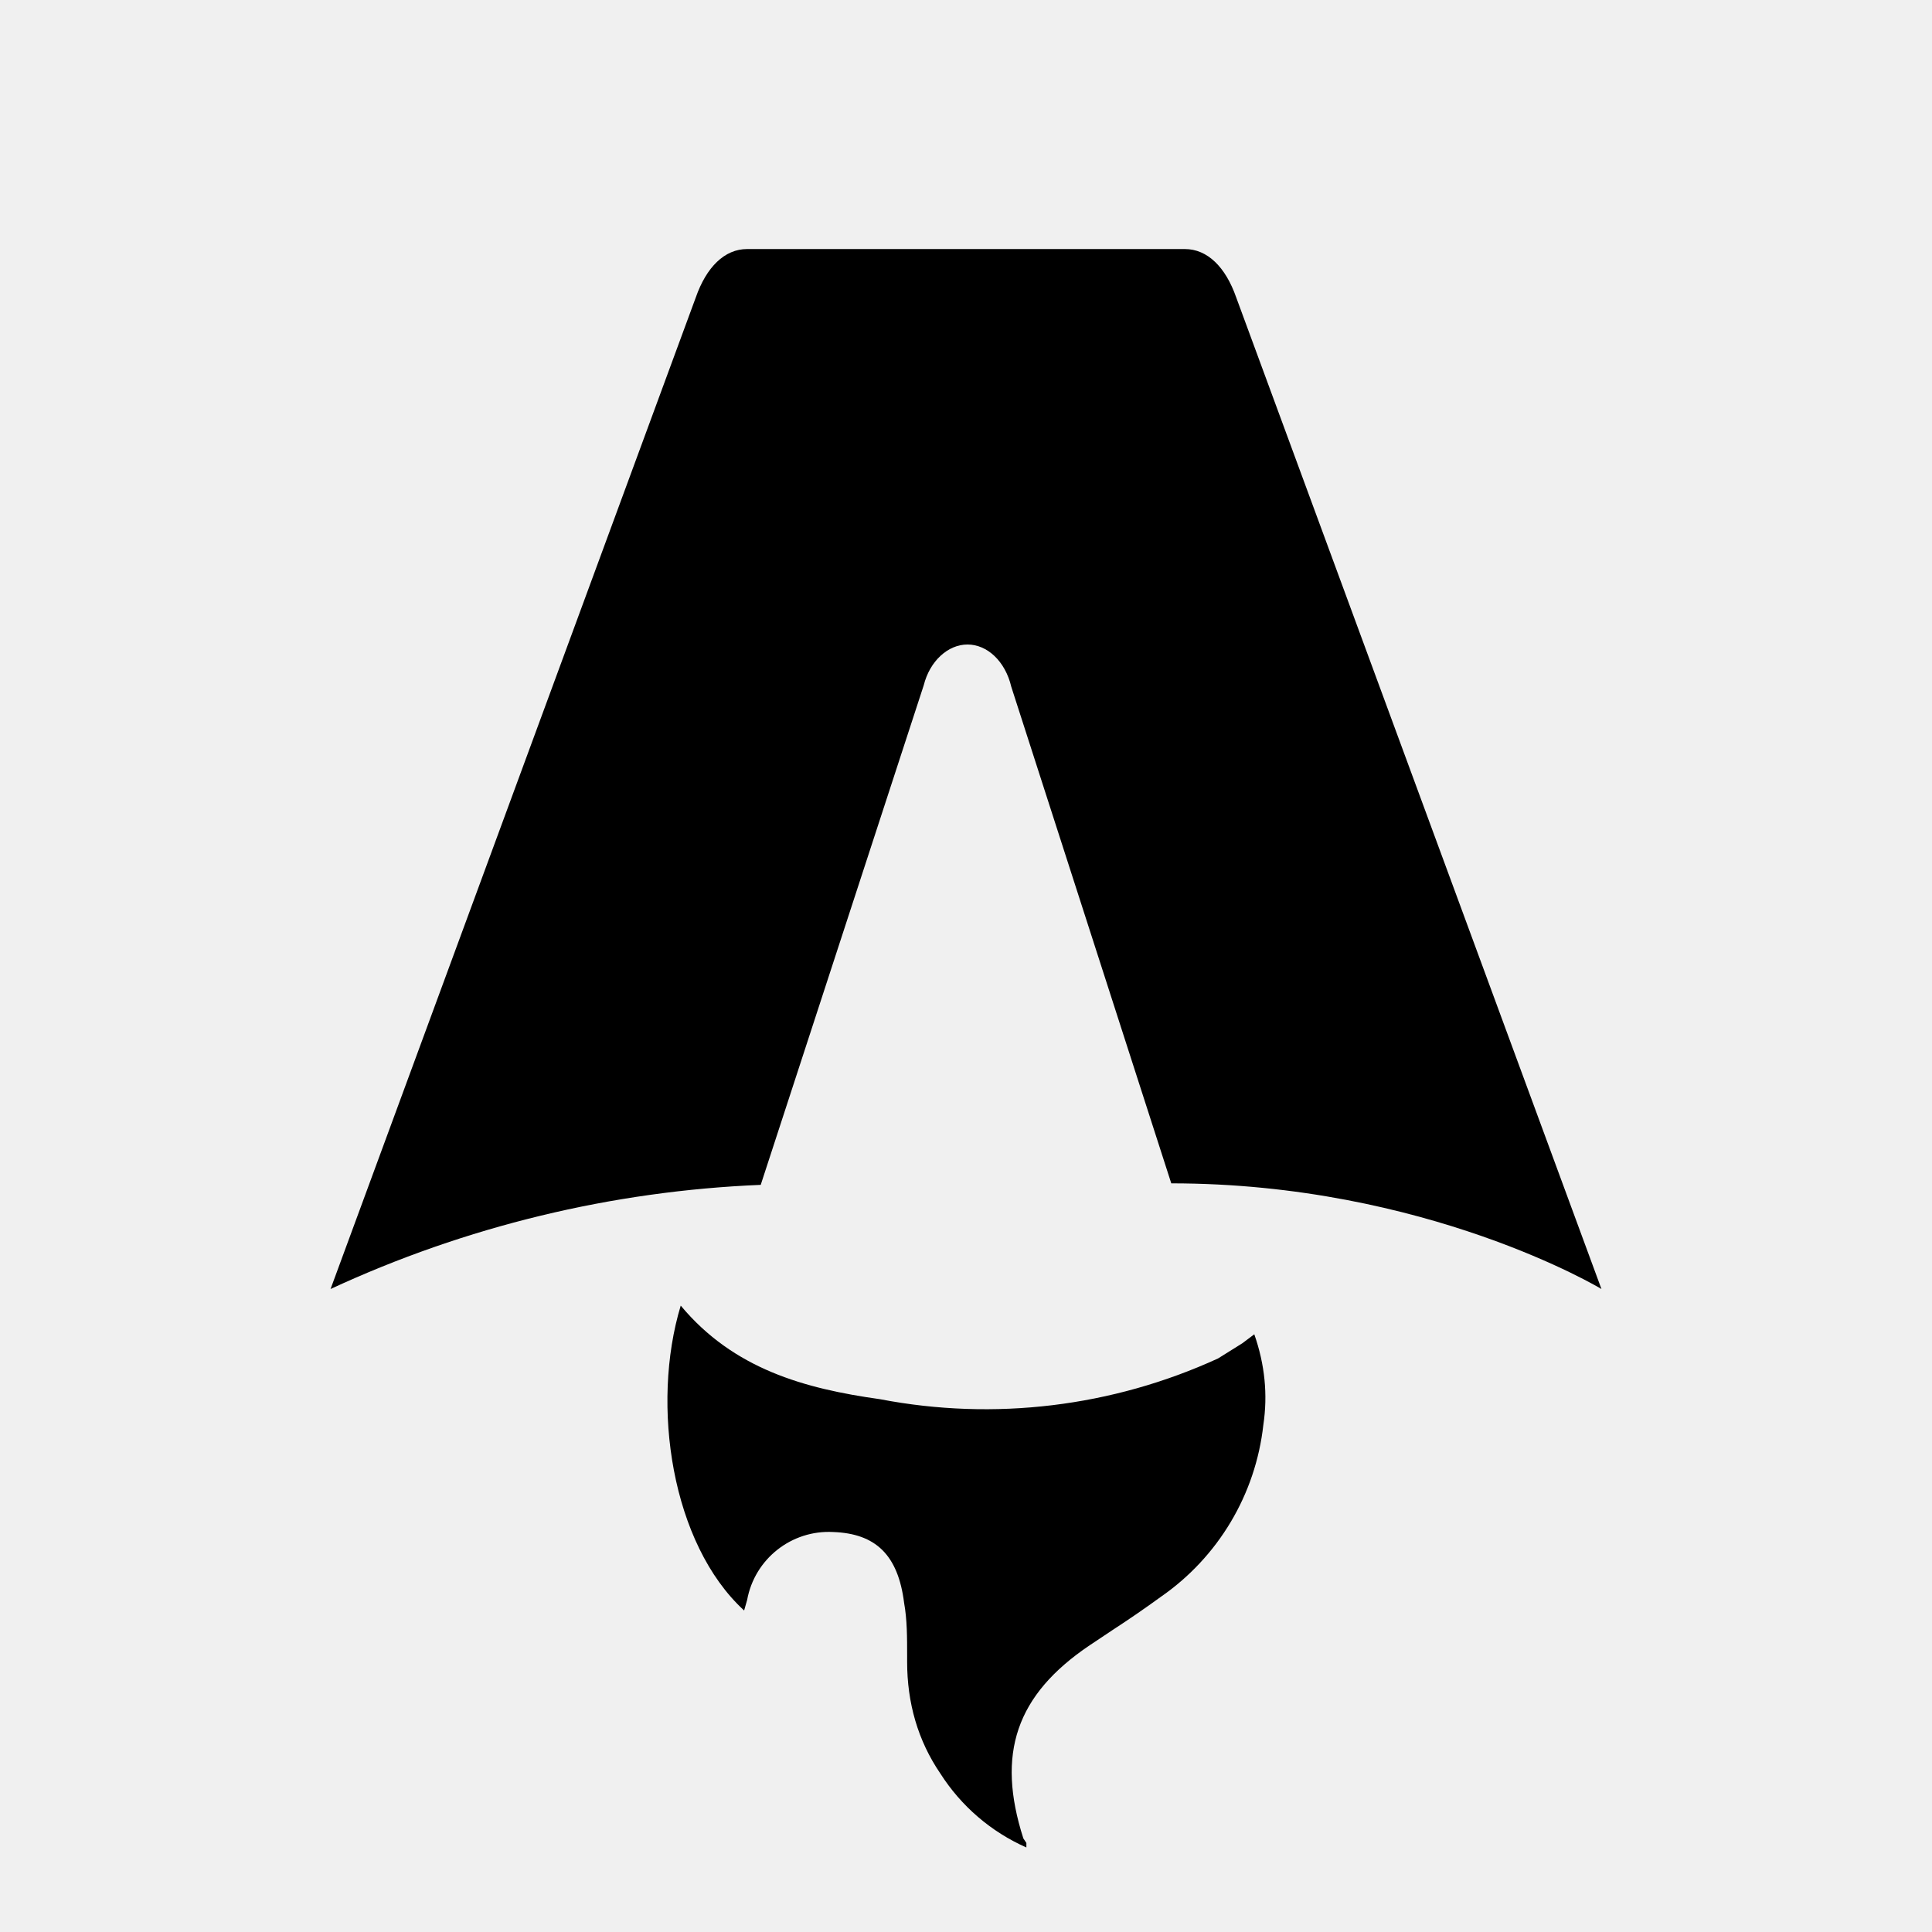
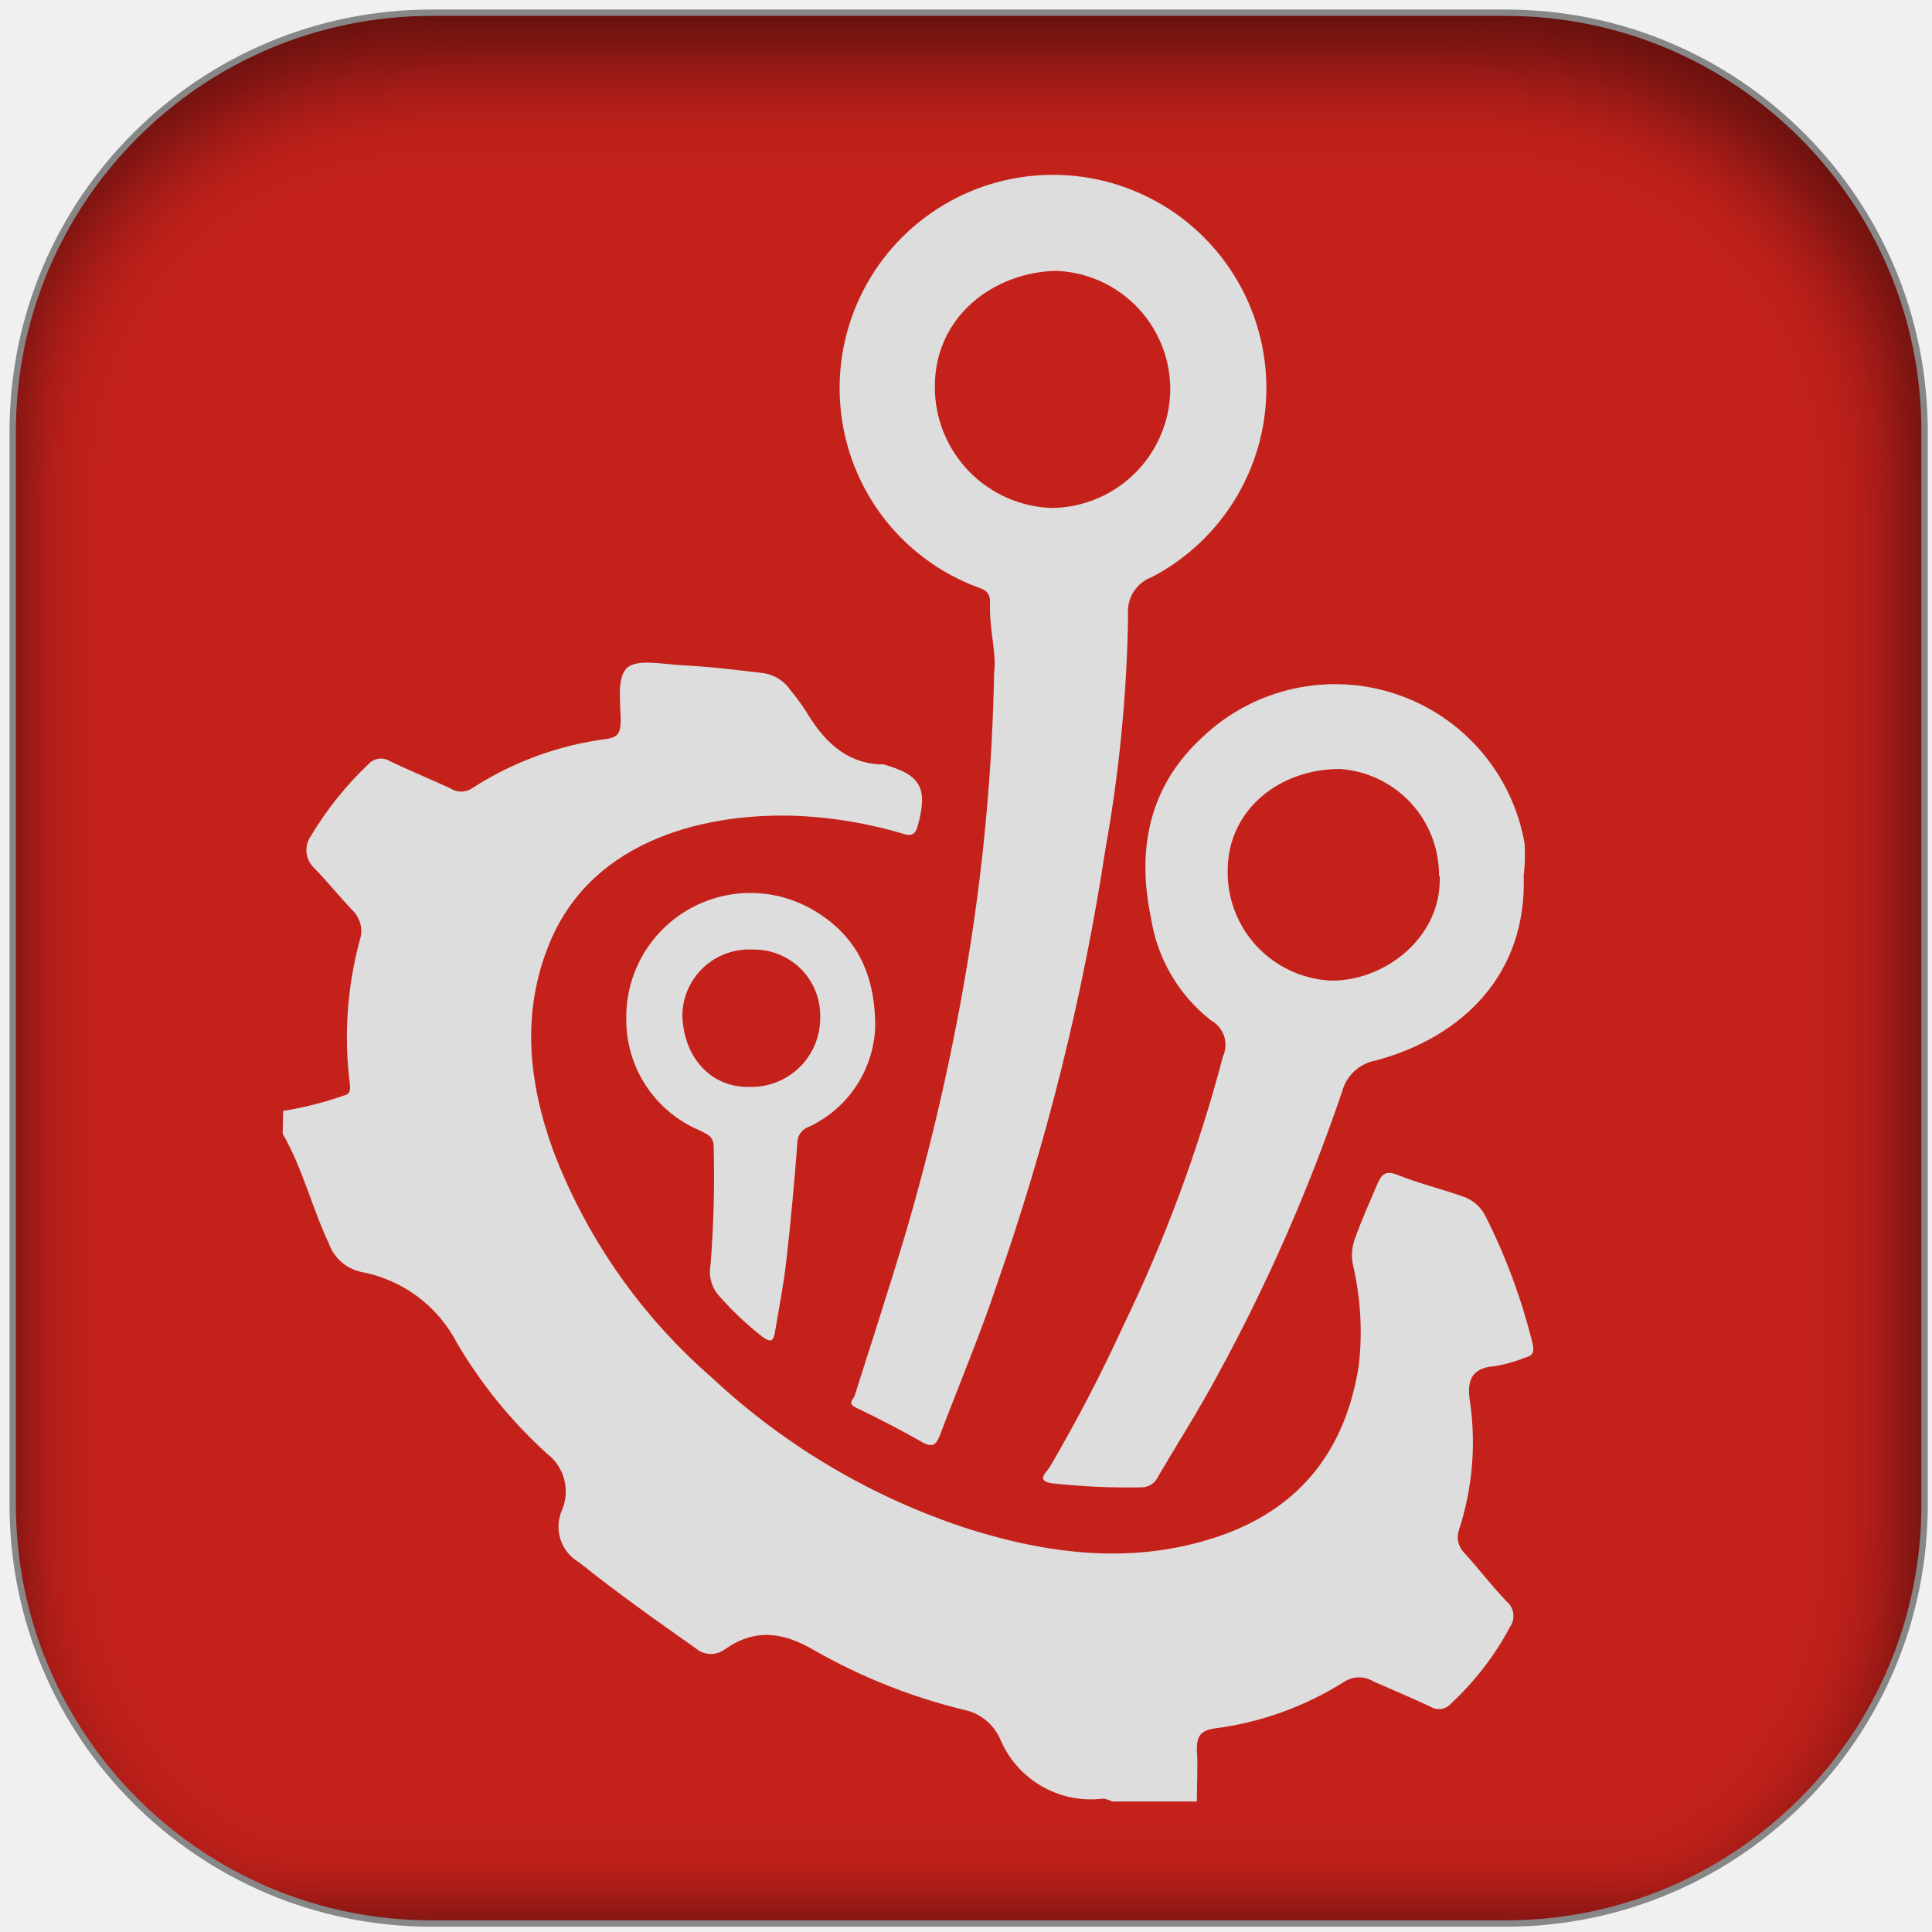
- <svg xmlns="http://www.w3.org/2000/svg" fill="none" viewBox="0 0 128 128">
-   <path d="M50.4 78.5a75.1 75.1 0 0 0-28.5 6.9l24.2-65.7c.7-2 1.9-3.2 3.4-3.2h29c1.5 0 2.7 1.2 3.4 3.2l24.2 65.7s-11.6-7-28.5-7L67 45.5c-.4-1.7-1.6-2.8-2.9-2.8-1.3 0-2.5 1.1-2.9 2.7L50.4 78.5Zm-1.1 28.2Zm-4.2-20.2c-2 6.6-.6 15.8 4.2 20.2a17.5 17.5 0 0 1 .2-.7 5.5 5.5 0 0 1 5.7-4.5c2.8.1 4.3 1.5 4.7 4.7.2 1.1.2 2.3.2 3.5v.4c0 2.7.7 5.2 2.2 7.4a13 13 0 0 0 5.7 4.9v-.3l-.2-.3c-1.8-5.6-.5-9.5 4.4-12.8l1.5-1a73 73 0 0 0 3.2-2.2 16 16 0 0 0 6.8-11.4c.3-2 .1-4-.6-6l-.8.6-1.6 1a37 37 0 0 1-22.4 2.7c-5-.7-9.7-2-13.2-6.2Z" />
-   <style>
-         path { fill: #000; }
-         @media (prefers-color-scheme: dark) {
-             path { fill: #FFF; }
-         }
-     </style>
+ <svg xmlns="http://www.w3.org/2000/svg" width="152" height="152" viewBox="0 0 152 152" fill="none">
+   <g filter="url(#filter0_i_470_17)">
+     <path d="M118.451 1H33.964C15.758 1 1 15.75 1 33.946V118.388C1 136.584 15.758 151.334 33.964 151.334H118.451C136.657 151.334 151.415 136.584 151.415 118.388V33.946C151.415 15.75 136.657 1 118.451 1Z" fill="#C5211B" />
+   </g>
+   <path d="M118.451 1H33.964C15.758 1 1 15.75 1 33.946V118.388C1 136.584 15.758 151.334 33.964 151.334H118.451C136.657 151.334 151.415 136.584 151.415 118.388V33.946C151.415 15.75 136.657 1 118.451 1Z" stroke="#878787" stroke-width="0.5" stroke-miterlimit="10" />
+   <path d="M22.279 87.4C23.892 87.141 25.479 86.74 27.022 86.201C27.595 86.068 27.555 85.735 27.528 85.309C27.045 81.522 27.308 77.677 28.301 73.99C28.444 73.572 28.462 73.122 28.353 72.694C28.244 72.266 28.013 71.879 27.688 71.579C26.689 70.514 25.769 69.382 24.757 68.33C24.401 68.012 24.174 67.575 24.12 67.101C24.066 66.627 24.189 66.15 24.464 65.76C25.702 63.691 27.217 61.8 28.967 60.14C29.176 59.9 29.464 59.742 29.78 59.695C30.095 59.649 30.416 59.717 30.686 59.887C32.258 60.646 33.87 61.299 35.443 62.031C35.692 62.194 35.984 62.282 36.282 62.282C36.58 62.282 36.872 62.194 37.121 62.031C40.335 59.944 43.979 58.61 47.781 58.129C48.647 57.983 48.807 57.61 48.833 56.798C48.833 55.346 48.514 53.389 49.286 52.59C50.059 51.791 52.151 52.27 53.643 52.337C55.802 52.443 57.947 52.709 60.092 52.962C60.514 53.029 60.917 53.181 61.277 53.41C61.637 53.64 61.946 53.94 62.184 54.294C62.631 54.832 63.045 55.397 63.423 55.985C64.755 58.183 66.408 59.98 69.206 60.14C69.307 60.127 69.41 60.127 69.512 60.14C72.497 60.979 73.03 62.031 72.177 65.067C71.91 65.986 71.258 65.64 70.845 65.534C68.301 64.793 65.682 64.346 63.037 64.202C55.895 63.856 46.688 65.867 43.251 74.163C40.985 79.623 41.572 85.149 43.53 90.543C46.147 97.401 50.412 103.511 55.948 108.334C61.761 113.782 68.71 117.875 76.294 120.319C82.863 122.37 89.538 123.116 96.16 120.772C102.369 118.561 105.873 114.007 106.899 107.455C107.209 104.785 107.051 102.081 106.433 99.465C106.305 98.783 106.365 98.079 106.606 97.427C107.126 95.989 107.752 94.578 108.365 93.153C108.658 92.487 108.951 92.034 109.911 92.42C111.563 93.086 113.308 93.512 114.987 94.098C115.396 94.219 115.775 94.424 116.101 94.699C116.427 94.974 116.692 95.313 116.879 95.696C118.489 98.893 119.732 102.261 120.583 105.737C120.756 106.55 120.477 106.669 119.904 106.843C119.165 107.137 118.396 107.351 117.612 107.482C115.693 107.602 115.4 108.72 115.653 110.278C116.141 113.66 115.845 117.11 114.787 120.359C114.679 120.666 114.66 120.997 114.73 121.315C114.801 121.633 114.959 121.924 115.187 122.157C116.346 123.422 117.399 124.82 118.558 126.019C118.834 126.257 119.013 126.588 119.059 126.949C119.106 127.31 119.018 127.676 118.811 127.976C117.611 130.238 116.039 132.282 114.161 134.022C113.967 134.25 113.697 134.401 113.402 134.447C113.106 134.494 112.803 134.433 112.549 134.275C111.07 133.583 109.551 132.944 108.059 132.291C107.719 132.078 107.327 131.966 106.926 131.966C106.525 131.966 106.133 132.078 105.793 132.291C102.674 134.267 99.158 135.531 95.494 135.993C94.428 136.18 94.162 136.606 94.162 137.671C94.255 139.003 94.162 140.334 94.162 141.733H87.5C87.279 141.617 87.04 141.541 86.793 141.506C85.1 141.72 83.384 141.368 81.912 140.505C80.44 139.643 79.294 138.319 78.652 136.739C78.387 136.172 77.992 135.675 77.499 135.289C77.006 134.903 76.429 134.637 75.814 134.515C71.718 133.516 67.781 131.951 64.116 129.867C61.624 128.389 59.413 128.096 57.041 129.748C56.706 130.007 56.291 130.142 55.867 130.127C55.444 130.112 55.039 129.95 54.722 129.668C51.618 127.484 48.514 125.286 45.556 122.916C44.861 122.515 44.341 121.871 44.095 121.108C43.849 120.345 43.894 119.519 44.223 118.788C44.543 118.024 44.6 117.175 44.386 116.375C44.171 115.575 43.697 114.868 43.037 114.367C40.248 111.838 37.858 108.901 35.949 105.657C35.2 104.208 34.128 102.95 32.816 101.981C31.504 101.011 29.987 100.355 28.381 100.064C27.805 99.932 27.273 99.656 26.832 99.262C26.392 98.869 26.059 98.371 25.863 97.814C24.53 94.977 23.811 91.914 22.238 89.198L22.279 87.4Z" fill="#DDDDDD" />
+   <path d="M78.213 52.896C78.426 51.458 77.8 49.42 77.893 47.369C77.893 46.397 77.24 46.344 76.694 46.118C74.149 45.127 71.886 43.527 70.104 41.458C68.322 39.389 67.076 36.915 66.474 34.252C65.779 31.196 65.954 28.007 66.98 25.045C68.005 22.083 69.84 19.468 72.277 17.495C74.713 15.522 77.654 14.271 80.765 13.883C83.877 13.495 87.035 13.985 89.882 15.299C92.729 16.612 95.151 18.697 96.873 21.315C98.596 23.934 99.55 26.983 99.628 30.116C99.706 33.249 98.904 36.341 97.314 39.042C95.724 41.743 93.409 43.945 90.631 45.398C90.028 45.617 89.517 46.031 89.176 46.574C88.836 47.117 88.687 47.758 88.752 48.395C88.662 54.545 88.069 60.678 86.98 66.732C85.21 78.379 82.359 89.837 78.466 100.956C77.133 104.951 75.455 108.947 73.936 112.942C73.709 113.541 73.443 113.954 72.603 113.488C70.88 112.511 69.126 111.597 67.34 110.744C66.634 110.411 67.141 110.118 67.234 109.825C68.499 105.83 69.832 101.742 71.058 97.667C73.315 90.094 75.069 82.38 76.307 74.576C77.442 67.402 78.079 60.158 78.213 52.896ZM92.07 30.817C92.12 28.371 91.207 26.003 89.527 24.225C87.847 22.446 85.535 21.399 83.089 21.308C78.213 21.415 73.536 24.864 73.549 30.43C73.541 32.902 74.496 35.28 76.213 37.06C77.929 38.84 80.271 39.882 82.743 39.965C85.18 39.942 87.513 38.976 89.252 37.27C90.991 35.564 92.001 33.251 92.07 30.817Z" fill="#DDDDDD" />
+   <path d="M119.877 68.903C120.13 76.64 115.094 81.58 108.259 83.431C107.628 83.542 107.042 83.829 106.57 84.261C106.098 84.693 105.759 85.251 105.594 85.868C102.964 93.615 99.665 101.119 95.734 108.294C94.308 110.957 92.669 113.514 91.137 116.124C91.029 116.388 90.844 116.614 90.607 116.773C90.37 116.932 90.09 117.017 89.805 117.017C87.451 117.063 85.096 116.957 82.756 116.697C81.424 116.511 82.397 115.765 82.583 115.432C84.69 111.837 86.616 108.139 88.353 104.352C91.657 97.549 94.29 90.439 96.214 83.125C96.447 82.619 96.479 82.043 96.304 81.514C96.128 80.984 95.758 80.542 95.268 80.275C92.727 78.282 91.04 75.397 90.551 72.205C89.405 66.745 90.431 61.818 94.628 57.97C96.615 56.09 99.073 54.783 101.743 54.189C104.413 53.594 107.195 53.734 109.791 54.593C112.388 55.453 114.704 56.999 116.491 59.069C118.279 61.138 119.472 63.653 119.944 66.346C120.002 67.198 119.979 68.054 119.877 68.903ZM113.215 68.903C113.23 66.771 112.43 64.715 110.979 63.153C109.528 61.591 107.535 60.642 105.407 60.5C100.691 60.5 96.6 63.669 96.587 68.49C96.549 70.699 97.372 72.837 98.88 74.451C100.389 76.066 102.467 77.032 104.674 77.146C108.778 77.239 113.468 73.857 113.268 68.889L113.215 68.903Z" fill="#DDDDDD" />
+   <path d="M68.859 80.741C68.806 82.414 68.29 84.039 67.368 85.435C66.446 86.832 65.154 87.945 63.636 88.652C63.36 88.744 63.123 88.925 62.959 89.165C62.795 89.406 62.715 89.693 62.73 89.983C62.49 93.073 62.211 96.162 61.851 99.305C61.638 101.169 61.264 103.021 60.958 104.872C60.825 105.617 60.545 105.577 59.972 105.165C58.749 104.204 57.617 103.134 56.588 101.969C56.298 101.65 56.085 101.27 55.965 100.857C55.845 100.444 55.821 100.009 55.895 99.585C56.146 96.484 56.23 93.373 56.148 90.263C56.148 89.344 55.615 89.251 55.042 88.931C53.322 88.207 51.856 86.989 50.83 85.431C49.803 83.874 49.261 82.047 49.273 80.182C49.243 78.454 49.673 76.749 50.519 75.241C51.365 73.734 52.596 72.477 54.087 71.601C55.577 70.725 57.274 70.26 59.003 70.254C60.733 70.248 62.432 70.7 63.929 71.566C67.14 73.43 68.846 76.294 68.859 80.741ZM59.239 74.709C58.532 74.668 57.824 74.769 57.158 75.009C56.491 75.248 55.88 75.619 55.361 76.101C54.842 76.582 54.426 77.164 54.137 77.81C53.849 78.457 53.694 79.155 53.683 79.862C53.776 83.298 56.041 85.589 58.946 85.509C59.677 85.532 60.404 85.408 61.085 85.142C61.766 84.877 62.386 84.476 62.908 83.965C63.43 83.453 63.842 82.841 64.121 82.166C64.4 81.491 64.538 80.766 64.529 80.036C64.547 79.335 64.423 78.637 64.164 77.985C63.905 77.333 63.517 76.741 63.023 76.243C62.528 75.745 61.938 75.353 61.288 75.089C60.638 74.825 59.941 74.696 59.239 74.709Z" fill="#DDDDDD" />
+   <defs>
+     <filter id="filter0_i_470_17" x="-0.25" y="0.75" width="151.915" height="154.834" filterUnits="userSpaceOnUse" color-interpolation-filters="sRGB">
+       <feFlood flood-opacity="0" result="BackgroundImageFix" />
+       <feBlend mode="normal" in="SourceGraphic" in2="BackgroundImageFix" result="shape" />
+       <feColorMatrix in="SourceAlpha" type="matrix" values="0 0 0 0 0 0 0 0 0 0 0 0 0 0 0 0 0 0 127 0" result="hardAlpha" />
+       <feOffset dx="-1" dy="4" />
+       <feGaussianBlur stdDeviation="4" />
+       <feComposite in2="hardAlpha" operator="arithmetic" k2="-1" k3="1" />
+       <feColorMatrix type="matrix" values="0 0 0 0 0 0 0 0 0 0 0 0 0 0 0 0 0 0 0.54 0" />
+       <feBlend mode="normal" in2="shape" result="effect1_innerShadow_470_17" />
+     </filter>
+   </defs>
</svg>
